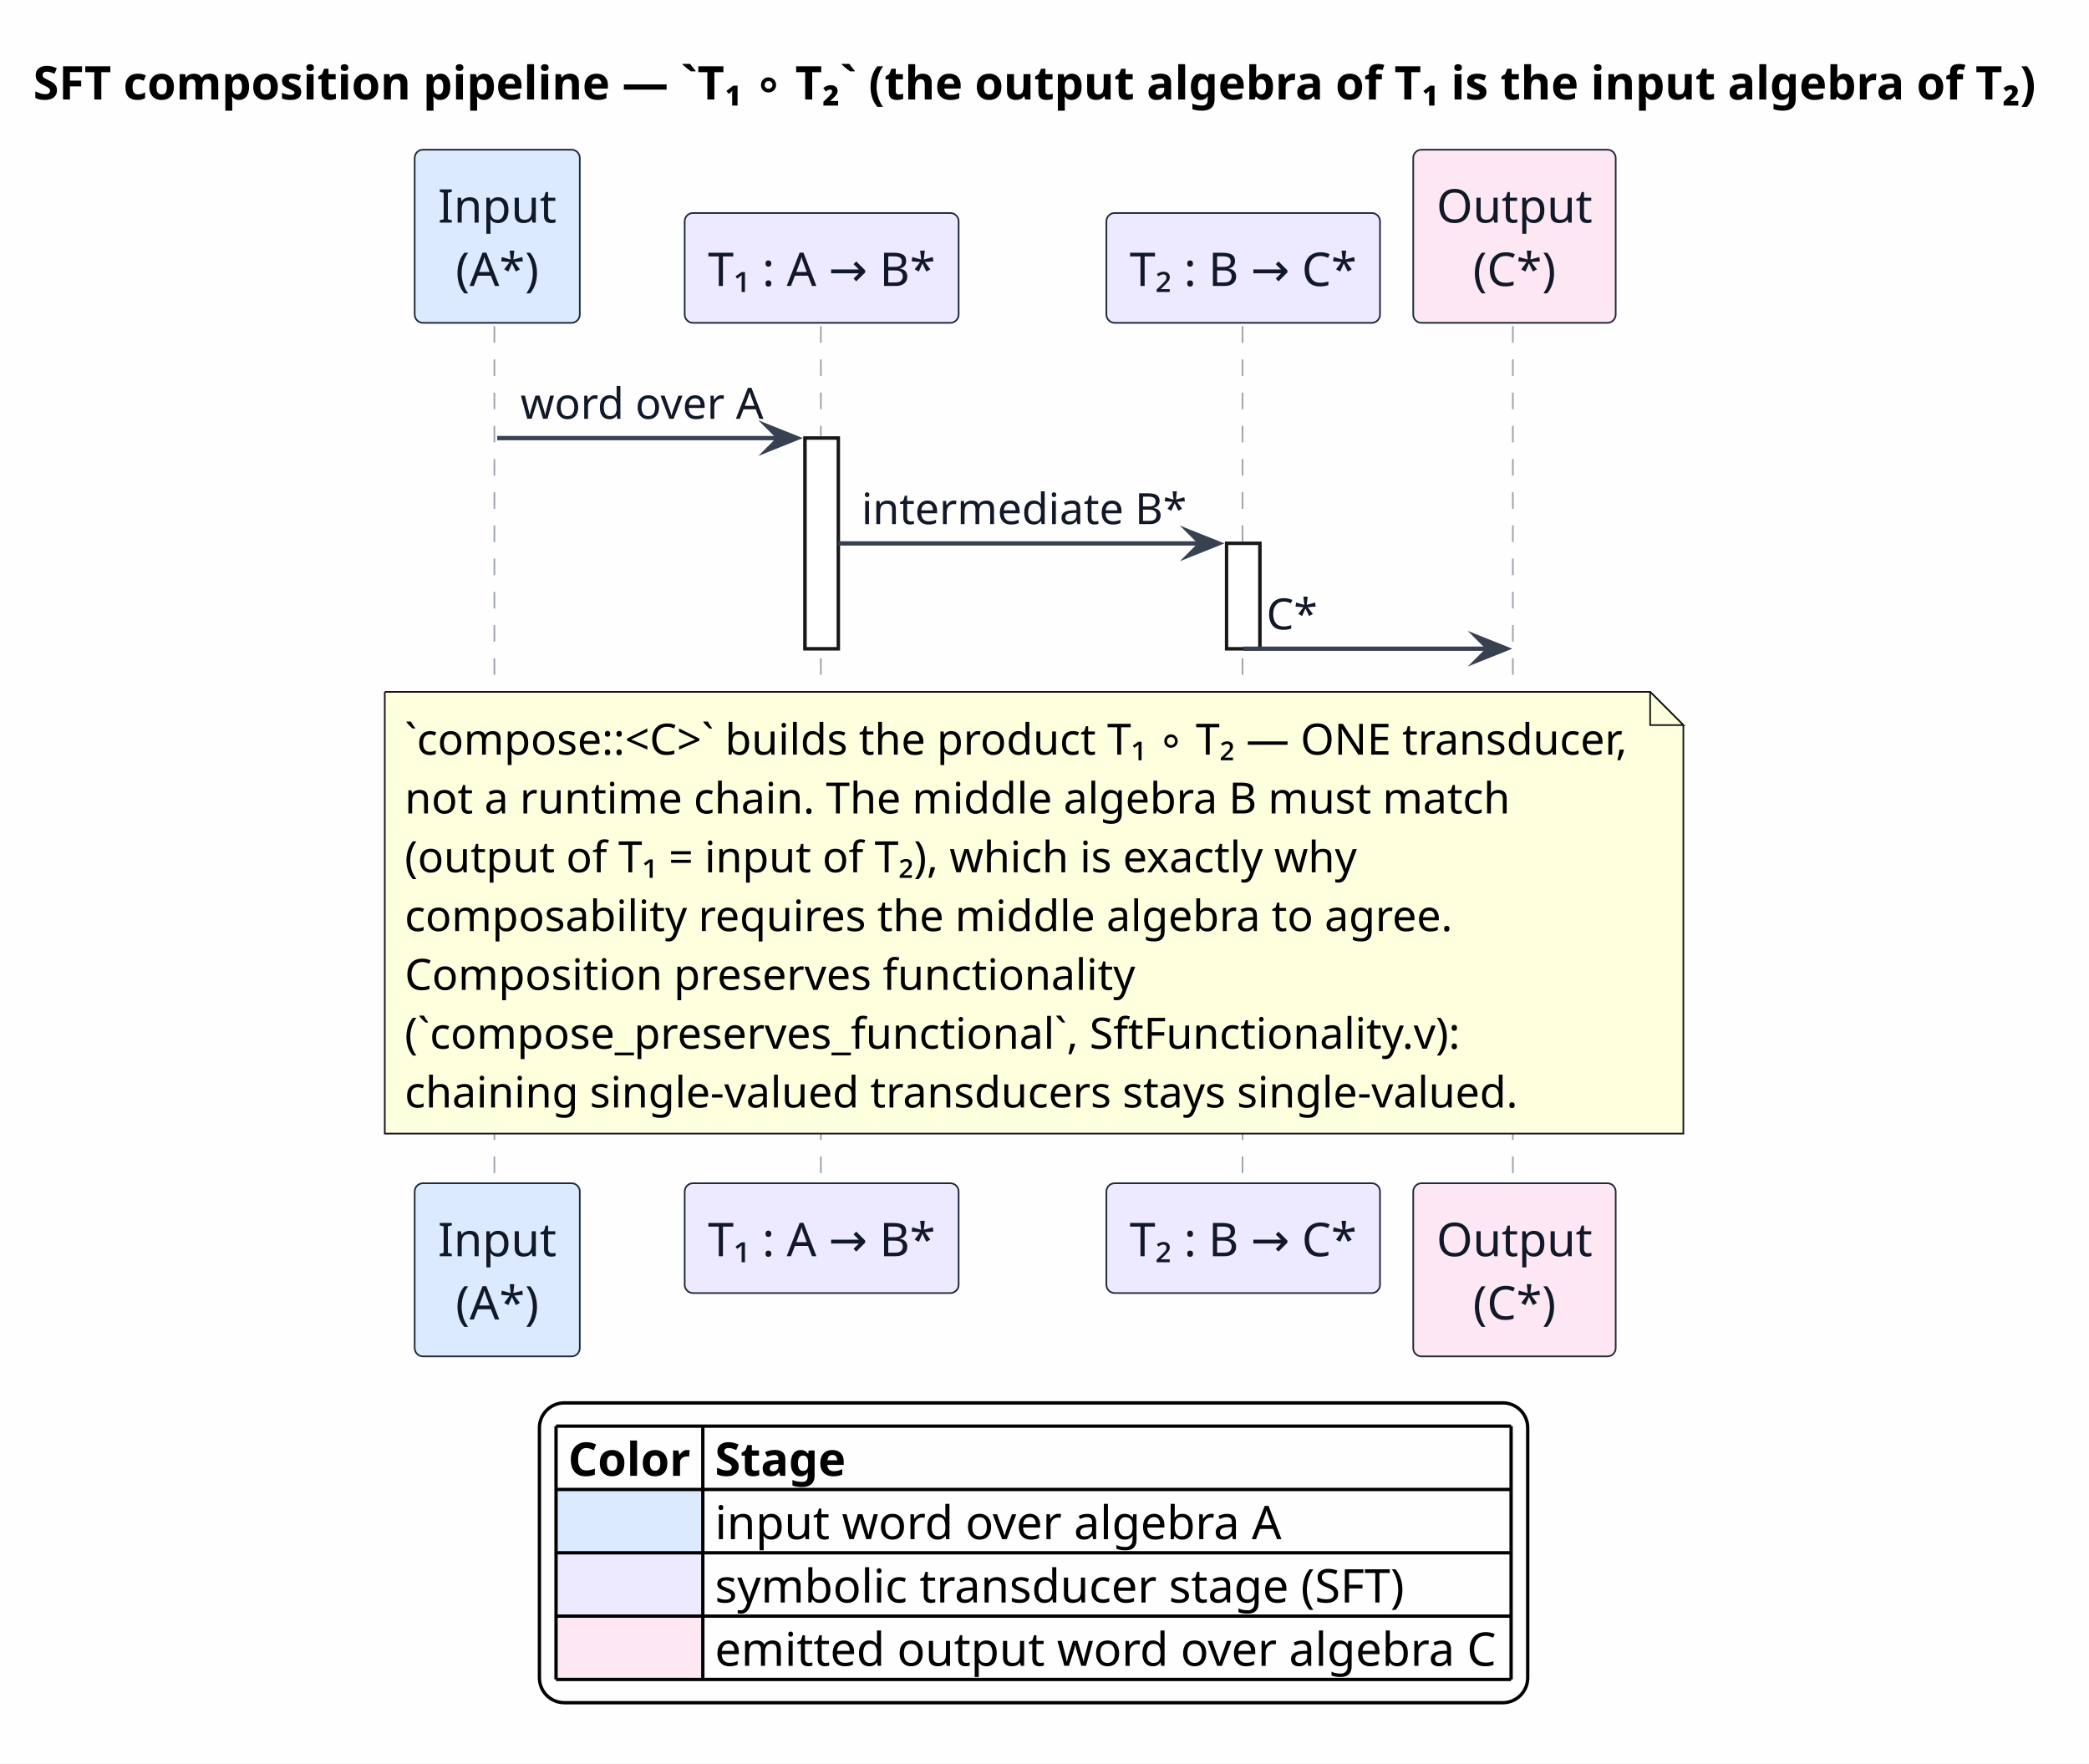
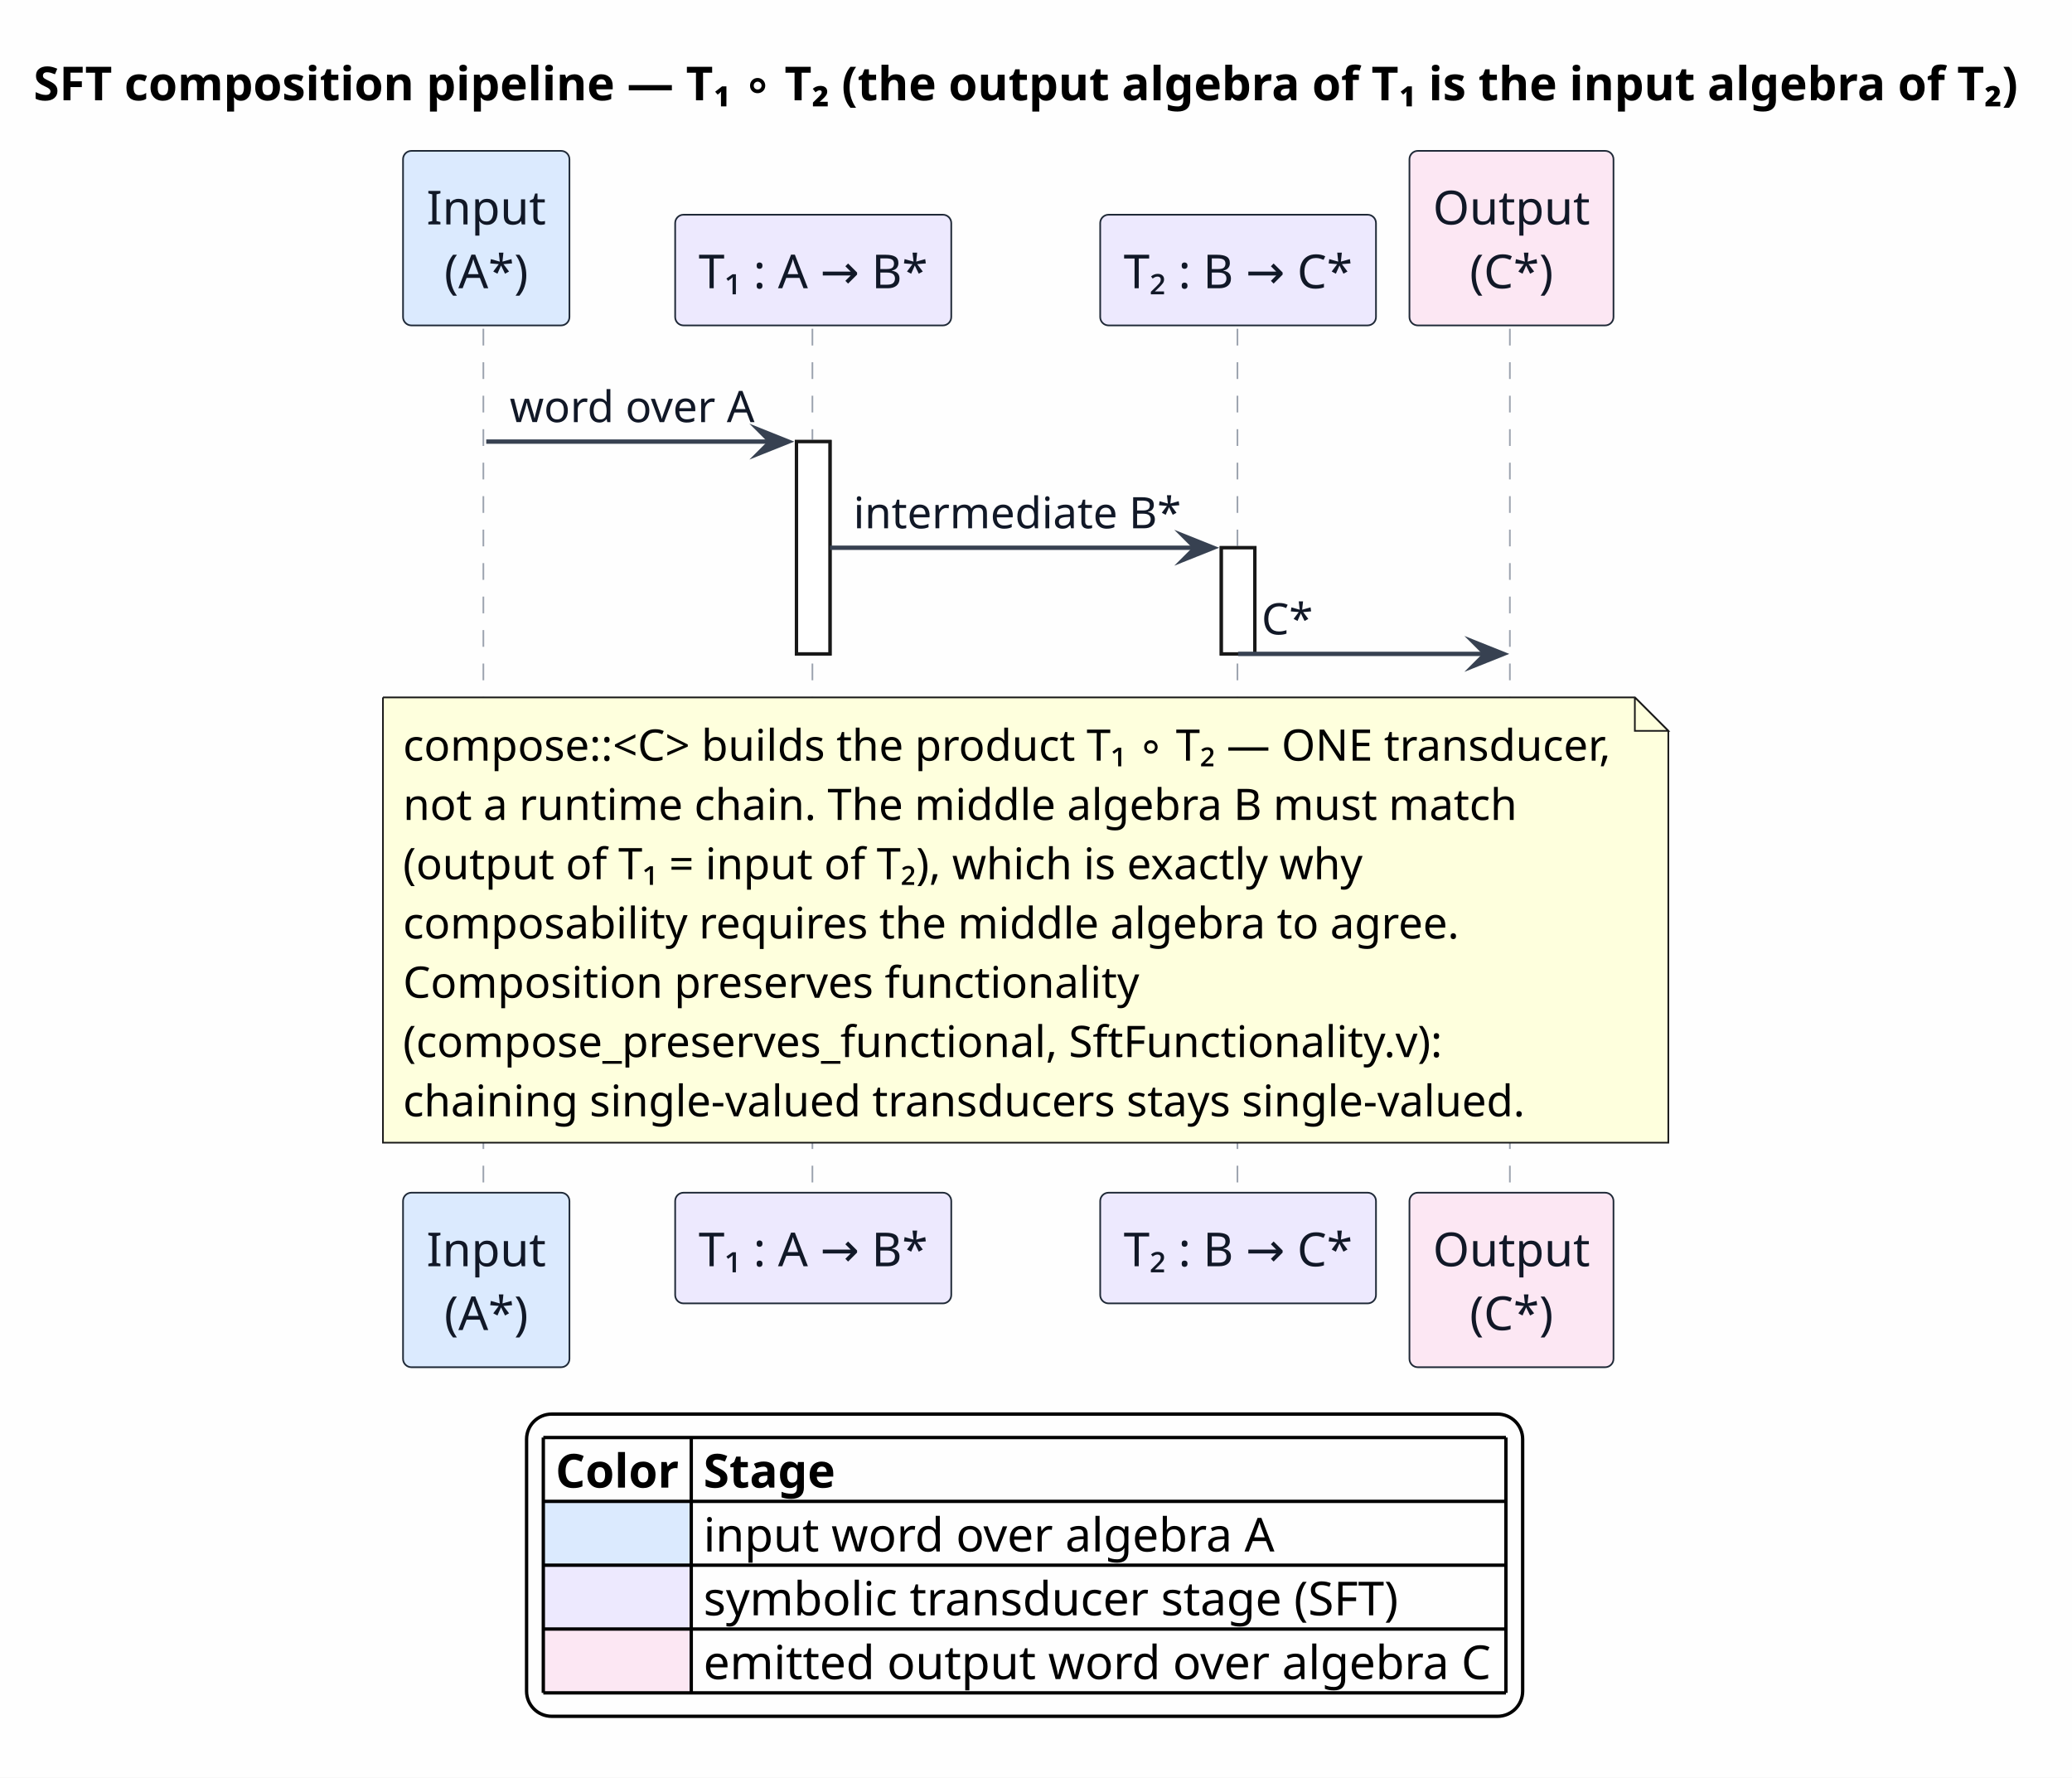
- <svg xmlns="http://www.w3.org/2000/svg" contentStyleType="text/css" data-diagram-type="SEQUENCE" height="531px" preserveAspectRatio="none" style="width:629px;height:531px;background:#FEFEFE;" version="1.1" viewBox="0 0 629 531" width="629px" zoomAndPan="magnify">
+ <svg xmlns="http://www.w3.org/2000/svg" contentStyleType="text/css" data-diagram-type="SEQUENCE" height="531px" preserveAspectRatio="none" style="width:619px;height:531px;background:#FEFEFE;" version="1.1" viewBox="0 0 619 531" width="619px" zoomAndPan="magnify">
  <defs />
  <g>
-     <rect fill="#FEFEFE" height="531" style="stroke:none;stroke-width:1;" width="629" x="0" y="0" />
+     <rect fill="#FEFEFE" height="531" style="stroke:none;stroke-width:1;" width="619" x="0" y="0" />
    <g class="title" data-source-line="1">
-       <text fill="#000000" font-family="sans-serif" font-size="14" font-weight="700" lengthAdjust="spacing" textLength="602.418" x="10" y="29.966">SFT composition pipeline — `T₁ ∘ T₂` (the output algebra of T₁ is the input algebra of T₂)</text>
+       <text fill="#000000" font-family="sans-serif" font-size="14" font-weight="700" lengthAdjust="spacing" textLength="592.197" x="10" y="29.966">SFT composition pipeline — T₁ ∘ T₂ (the output algebra of T₁ is the input algebra of T₂)</text>
    </g>
    <g>
-       <rect fill="#FFFFFF" height="63.412" style="stroke:#181818;stroke-width:1;" width="10" x="242.402" y="131.91" />
+       <rect fill="#FFFFFF" height="63.412" style="stroke:#181818;stroke-width:1;" width="10" x="237.945" y="131.91" />
    </g>
    <g>
-       <rect fill="#FFFFFF" height="31.706" style="stroke:#181818;stroke-width:1;" width="10" x="369.331" y="163.616" />
+       <rect fill="#FFFFFF" height="31.706" style="stroke:#181818;stroke-width:1;" width="10" x="364.874" y="163.616" />
    </g>
    <g class="participant-lifeline" data-entity-uid="part1" data-qualified-name="IN" data-source-line="14" id="part1-lifeline">
      <g>
-         <rect fill="#000000" fill-opacity="0" height="259.06" width="8" x="145.718" y="98.204" />
-         <line style="stroke:#9CA3AF;stroke-width:0.5;stroke-dasharray:5,5;" x1="148.861" x2="148.861" y1="98.204" y2="357.264" />
+         <rect fill="#000000" fill-opacity="0" height="259.06" width="8" x="141.261" y="98.204" />
+         <line style="stroke:#9CA3AF;stroke-width:0.5;stroke-dasharray:5,5;" x1="144.404" x2="144.404" y1="98.204" y2="357.264" />
      </g>
    </g>
    <g class="participant-lifeline" data-entity-uid="part2" data-qualified-name="T1" data-source-line="15" id="part2-lifeline">
      <g>
-         <rect fill="#000000" fill-opacity="0" height="259.06" width="8" x="243.402" y="98.204" />
-         <line style="stroke:#9CA3AF;stroke-width:0.5;stroke-dasharray:5,5;" x1="247.159" x2="247.159" y1="98.204" y2="357.264" />
+         <rect fill="#000000" fill-opacity="0" height="259.06" width="8" x="238.945" y="98.204" />
+         <line style="stroke:#9CA3AF;stroke-width:0.5;stroke-dasharray:5,5;" x1="242.702" x2="242.702" y1="98.204" y2="357.264" />
      </g>
    </g>
    <g class="participant-lifeline" data-entity-uid="part3" data-qualified-name="T2" data-source-line="16" id="part3-lifeline">
      <g>
-         <rect fill="#000000" fill-opacity="0" height="259.06" width="8" x="370.331" y="98.204" />
-         <line style="stroke:#9CA3AF;stroke-width:0.5;stroke-dasharray:5,5;" x1="374.137" x2="374.137" y1="98.204" y2="357.264" />
+         <rect fill="#000000" fill-opacity="0" height="259.06" width="8" x="365.874" y="98.204" />
+         <line style="stroke:#9CA3AF;stroke-width:0.5;stroke-dasharray:5,5;" x1="369.68" x2="369.68" y1="98.204" y2="357.264" />
      </g>
    </g>
    <g class="participant-lifeline" data-entity-uid="part4" data-qualified-name="OUT" data-source-line="17" id="part4-lifeline">
      <g>
-         <rect fill="#000000" fill-opacity="0" height="259.06" width="8" x="452.003" y="98.204" />
-         <line style="stroke:#9CA3AF;stroke-width:0.5;stroke-dasharray:5,5;" x1="455.526" x2="455.526" y1="98.204" y2="357.264" />
+         <rect fill="#000000" fill-opacity="0" height="259.06" width="8" x="447.546" y="98.204" />
+         <line style="stroke:#9CA3AF;stroke-width:0.5;stroke-dasharray:5,5;" x1="451.068" x2="451.068" y1="98.204" y2="357.264" />
      </g>
    </g>
    <g class="participant participant-head" data-entity-uid="part1" data-qualified-name="IN" data-source-line="14" id="part1-head">
-       <rect fill="#DBEAFE" height="52.136" rx="2.5" ry="2.5" style="stroke:#1F2937;stroke-width:0.5;" width="49.714" x="124.861" y="45.068" />
-       <text fill="#111827" font-family="sans-serif" font-size="14" lengthAdjust="spacing" textLength="35.714" x="131.861" y="67.034">Input</text>
-       <text fill="#111827" font-family="sans-serif" font-size="14" lengthAdjust="spacing" textLength="25.06" x="137.188" y="86.102">(A*)</text>
+       <rect fill="#DBEAFE" height="52.136" rx="2.5" ry="2.5" style="stroke:#1F2937;stroke-width:0.5;" width="49.714" x="120.404" y="45.068" />
+       <text fill="#111827" font-family="sans-serif" font-size="14" lengthAdjust="spacing" textLength="35.714" x="127.404" y="67.034">Input</text>
+       <text fill="#111827" font-family="sans-serif" font-size="14" lengthAdjust="spacing" textLength="25.06" x="132.731" y="86.102">(A*)</text>
    </g>
    <g class="participant participant-tail" data-entity-uid="part1" data-qualified-name="IN" data-source-line="14" id="part1-tail">
-       <rect fill="#DBEAFE" height="52.136" rx="2.5" ry="2.5" style="stroke:#1F2937;stroke-width:0.5;" width="49.714" x="124.861" y="356.264" />
-       <text fill="#111827" font-family="sans-serif" font-size="14" lengthAdjust="spacing" textLength="35.714" x="131.861" y="378.23">Input</text>
-       <text fill="#111827" font-family="sans-serif" font-size="14" lengthAdjust="spacing" textLength="25.06" x="137.188" y="397.298">(A*)</text>
+       <rect fill="#DBEAFE" height="52.136" rx="2.5" ry="2.5" style="stroke:#1F2937;stroke-width:0.5;" width="49.714" x="120.404" y="356.264" />
+       <text fill="#111827" font-family="sans-serif" font-size="14" lengthAdjust="spacing" textLength="35.714" x="127.404" y="378.23">Input</text>
+       <text fill="#111827" font-family="sans-serif" font-size="14" lengthAdjust="spacing" textLength="25.06" x="132.731" y="397.298">(A*)</text>
    </g>
    <g class="participant participant-head" data-entity-uid="part2" data-qualified-name="T1" data-source-line="15" id="part2-head">
-       <rect fill="#EDE9FE" height="33.068" rx="2.5" ry="2.5" style="stroke:#1F2937;stroke-width:0.5;" width="82.486" x="206.159" y="64.136" />
-       <text fill="#111827" font-family="sans-serif" font-size="14" lengthAdjust="spacing" textLength="68.486" x="213.159" y="86.102">T₁ : A → B*</text>
+       <rect fill="#EDE9FE" height="33.068" rx="2.5" ry="2.5" style="stroke:#1F2937;stroke-width:0.5;" width="82.486" x="201.702" y="64.136" />
+       <text fill="#111827" font-family="sans-serif" font-size="14" lengthAdjust="spacing" textLength="68.486" x="208.702" y="86.102">T₁ : A → B*</text>
    </g>
    <g class="participant participant-tail" data-entity-uid="part2" data-qualified-name="T1" data-source-line="15" id="part2-tail">
-       <rect fill="#EDE9FE" height="33.068" rx="2.5" ry="2.5" style="stroke:#1F2937;stroke-width:0.5;" width="82.486" x="206.159" y="356.264" />
-       <text fill="#111827" font-family="sans-serif" font-size="14" lengthAdjust="spacing" textLength="68.486" x="213.159" y="378.23">T₁ : A → B*</text>
+       <rect fill="#EDE9FE" height="33.068" rx="2.5" ry="2.5" style="stroke:#1F2937;stroke-width:0.5;" width="82.486" x="201.702" y="356.264" />
+       <text fill="#111827" font-family="sans-serif" font-size="14" lengthAdjust="spacing" textLength="68.486" x="208.702" y="378.23">T₁ : A → B*</text>
    </g>
    <g class="participant participant-head" data-entity-uid="part3" data-qualified-name="T2" data-source-line="16" id="part3-head">
-       <rect fill="#EDE9FE" height="33.068" rx="2.5" ry="2.5" style="stroke:#1F2937;stroke-width:0.5;" width="82.388" x="333.137" y="64.136" />
-       <text fill="#111827" font-family="sans-serif" font-size="14" lengthAdjust="spacing" textLength="68.388" x="340.137" y="86.102">T₂ : B → C*</text>
+       <rect fill="#EDE9FE" height="33.068" rx="2.5" ry="2.5" style="stroke:#1F2937;stroke-width:0.5;" width="82.388" x="328.68" y="64.136" />
+       <text fill="#111827" font-family="sans-serif" font-size="14" lengthAdjust="spacing" textLength="68.388" x="335.68" y="86.102">T₂ : B → C*</text>
    </g>
    <g class="participant participant-tail" data-entity-uid="part3" data-qualified-name="T2" data-source-line="16" id="part3-tail">
-       <rect fill="#EDE9FE" height="33.068" rx="2.5" ry="2.5" style="stroke:#1F2937;stroke-width:0.5;" width="82.388" x="333.137" y="356.264" />
-       <text fill="#111827" font-family="sans-serif" font-size="14" lengthAdjust="spacing" textLength="68.388" x="340.137" y="378.23">T₂ : B → C*</text>
+       <rect fill="#EDE9FE" height="33.068" rx="2.5" ry="2.5" style="stroke:#1F2937;stroke-width:0.5;" width="82.388" x="328.68" y="356.264" />
+       <text fill="#111827" font-family="sans-serif" font-size="14" lengthAdjust="spacing" textLength="68.388" x="335.68" y="378.23">T₂ : B → C*</text>
    </g>
    <g class="participant participant-head" data-entity-uid="part4" data-qualified-name="OUT" data-source-line="17" id="part4-head">
-       <rect fill="#FCE7F3" height="52.136" rx="2.5" ry="2.5" style="stroke:#1F2937;stroke-width:0.5;" width="60.956" x="425.526" y="45.068" />
-       <text fill="#111827" font-family="sans-serif" font-size="14" lengthAdjust="spacing" textLength="46.956" x="432.526" y="67.034">Output</text>
-       <text fill="#111827" font-family="sans-serif" font-size="14" lengthAdjust="spacing" textLength="24.962" x="443.522" y="86.102">(C*)</text>
+       <rect fill="#FCE7F3" height="52.136" rx="2.5" ry="2.5" style="stroke:#1F2937;stroke-width:0.5;" width="60.956" x="421.068" y="45.068" />
+       <text fill="#111827" font-family="sans-serif" font-size="14" lengthAdjust="spacing" textLength="46.956" x="428.068" y="67.034">Output</text>
+       <text fill="#111827" font-family="sans-serif" font-size="14" lengthAdjust="spacing" textLength="24.962" x="439.065" y="86.102">(C*)</text>
    </g>
    <g class="participant participant-tail" data-entity-uid="part4" data-qualified-name="OUT" data-source-line="17" id="part4-tail">
-       <rect fill="#FCE7F3" height="52.136" rx="2.5" ry="2.5" style="stroke:#1F2937;stroke-width:0.5;" width="60.956" x="425.526" y="356.264" />
-       <text fill="#111827" font-family="sans-serif" font-size="14" lengthAdjust="spacing" textLength="46.956" x="432.526" y="378.23">Output</text>
-       <text fill="#111827" font-family="sans-serif" font-size="14" lengthAdjust="spacing" textLength="24.962" x="443.522" y="397.298">(C*)</text>
+       <rect fill="#FCE7F3" height="52.136" rx="2.5" ry="2.5" style="stroke:#1F2937;stroke-width:0.5;" width="60.956" x="421.068" y="356.264" />
+       <text fill="#111827" font-family="sans-serif" font-size="14" lengthAdjust="spacing" textLength="46.956" x="428.068" y="378.23">Output</text>
+       <text fill="#111827" font-family="sans-serif" font-size="14" lengthAdjust="spacing" textLength="24.962" x="439.065" y="397.298">(C*)</text>
    </g>
    <g>
-       <rect fill="#FFFFFF" height="63.412" style="stroke:#181818;stroke-width:1;" width="10" x="242.402" y="131.91" />
+       <rect fill="#FFFFFF" height="63.412" style="stroke:#181818;stroke-width:1;" width="10" x="237.945" y="131.91" />
    </g>
    <g>
-       <rect fill="#FFFFFF" height="31.706" style="stroke:#181818;stroke-width:1;" width="10" x="369.331" y="163.616" />
+       <rect fill="#FFFFFF" height="31.706" style="stroke:#181818;stroke-width:1;" width="10" x="364.874" y="163.616" />
    </g>
    <g class="message" data-entity-1="part1" data-entity-2="part2" data-source-line="19" id="msg1">
-       <polygon fill="#374151" points="230.402,127.91,240.402,131.91,230.402,135.91,234.402,131.91" style="stroke:#374151;stroke-width:1;stroke-linejoin:miter;stroke-miterlimit:10;" />
-       <line style="stroke:#374151;stroke-width:1.3;" x1="149.718" x2="236.402" y1="131.91" y2="131.91" />
-       <text fill="#111827" font-family="sans-serif" font-size="13" lengthAdjust="spacing" textLength="73.684" x="156.718" y="126.101">word over A</text>
+       <polygon fill="#374151" points="225.945,127.91,235.945,131.91,225.945,135.91,229.945,131.91" style="stroke:#374151;stroke-width:1;stroke-linejoin:miter;stroke-miterlimit:10;" />
+       <line style="stroke:#374151;stroke-width:1.3;" x1="145.261" x2="231.945" y1="131.91" y2="131.91" />
+       <text fill="#111827" font-family="sans-serif" font-size="13" lengthAdjust="spacing" textLength="73.684" x="152.261" y="126.101">word over A</text>
    </g>
    <g class="message" data-entity-1="part2" data-entity-2="part3" data-source-line="21" id="msg2">
-       <polygon fill="#374151" points="357.331,159.616,367.331,163.616,357.331,167.616,361.331,163.616" style="stroke:#374151;stroke-width:1;stroke-linejoin:miter;stroke-miterlimit:10;" />
-       <line style="stroke:#374151;stroke-width:1.3;" x1="252.402" x2="363.331" y1="163.616" y2="163.616" />
-       <text fill="#111827" font-family="sans-serif" font-size="13" lengthAdjust="spacing" textLength="97.929" x="259.402" y="157.807">intermediate B*</text>
+       <polygon fill="#374151" points="352.874,159.616,362.874,163.616,352.874,167.616,356.874,163.616" style="stroke:#374151;stroke-width:1;stroke-linejoin:miter;stroke-miterlimit:10;" />
+       <line style="stroke:#374151;stroke-width:1.3;" x1="247.945" x2="358.874" y1="163.616" y2="163.616" />
+       <text fill="#111827" font-family="sans-serif" font-size="13" lengthAdjust="spacing" textLength="97.929" x="254.945" y="157.807">intermediate B*</text>
    </g>
    <g class="message" data-entity-1="part3" data-entity-2="part4" data-source-line="23" id="msg3">
-       <polygon fill="#374151" points="444.003,191.322,454.003,195.322,444.003,199.322,448.003,195.322" style="stroke:#374151;stroke-width:1;stroke-linejoin:miter;stroke-miterlimit:10;" />
-       <line style="stroke:#374151;stroke-width:1.3;" x1="374.331" x2="450.003" y1="195.322" y2="195.322" />
-       <text fill="#111827" font-family="sans-serif" font-size="13" lengthAdjust="spacing" textLength="15.379" x="381.331" y="189.513">C*</text>
+       <polygon fill="#374151" points="439.546,191.322,449.546,195.322,439.546,199.322,443.546,195.322" style="stroke:#374151;stroke-width:1;stroke-linejoin:miter;stroke-miterlimit:10;" />
+       <line style="stroke:#374151;stroke-width:1.3;" x1="369.874" x2="445.546" y1="195.322" y2="195.322" />
+       <text fill="#111827" font-family="sans-serif" font-size="13" lengthAdjust="spacing" textLength="15.379" x="376.874" y="189.513">C*</text>
    </g>
-     <path d="M115.861,208.322 L115.861,341.322 L506.861,341.322 L506.861,218.322 L496.861,208.322 L115.861,208.322" fill="#FEFFDD" style="stroke:#181818;stroke-width:0.5;" />
-     <path d="M496.861,208.322 L496.861,218.322 L506.861,218.322 L496.861,208.322" fill="#FEFFDD" style="stroke:#181818;stroke-width:0.5;" />
-     <text fill="#000000" font-family="sans-serif" font-size="13" lengthAdjust="spacing" textLength="370.695" x="121.861" y="227.219">`compose::&lt;C&gt;` builds the product T₁ ∘ T₂ — ONE transducer,</text>
-     <text fill="#000000" font-family="sans-serif" font-size="13" lengthAdjust="spacing" textLength="333.099" x="121.861" y="244.925">not a runtime chain. The middle algebra B must match</text>
-     <text fill="#000000" font-family="sans-serif" font-size="13" lengthAdjust="spacing" textLength="286.936" x="121.861" y="262.631">(output of T₁ = input of T₂), which is exactly why</text>
-     <text fill="#000000" font-family="sans-serif" font-size="13" lengthAdjust="spacing" textLength="316.55" x="121.861" y="280.337">composability requires the middle algebra to agree.</text>
-     <text fill="#000000" font-family="sans-serif" font-size="13" lengthAdjust="spacing" textLength="220.22" x="121.861" y="298.043">Composition preserves functionality</text>
-     <text fill="#000000" font-family="sans-serif" font-size="13" lengthAdjust="spacing" textLength="318.552" x="121.861" y="315.749">(`compose_preserves_functional`, SftFunctionality.v):</text>
-     <text fill="#000000" font-family="sans-serif" font-size="13" lengthAdjust="spacing" textLength="335.413" x="121.861" y="333.455">chaining single-valued transducers stays single-valued.</text>
+     <path d="M114.404,208.322 L114.404,341.322 L498.404,341.322 L498.404,218.322 L488.404,208.322 L114.404,208.322" fill="#FEFFDD" style="stroke:#181818;stroke-width:0.5;" />
+     <path d="M488.404,208.322 L488.404,218.322 L498.404,218.322 L488.404,208.322" fill="#FEFFDD" style="stroke:#181818;stroke-width:0.5;" />
+     <text fill="#000000" font-family="sans-serif" font-size="13" lengthAdjust="spacing" textLength="363.389" x="120.404" y="227.219">compose::&lt;C&gt; builds the product T₁ ∘ T₂ — ONE transducer,</text>
+     <text fill="#000000" font-family="sans-serif" font-size="13" lengthAdjust="spacing" textLength="333.099" x="120.404" y="244.925">not a runtime chain. The middle algebra B must match</text>
+     <text fill="#000000" font-family="sans-serif" font-size="13" lengthAdjust="spacing" textLength="286.936" x="120.404" y="262.631">(output of T₁ = input of T₂), which is exactly why</text>
+     <text fill="#000000" font-family="sans-serif" font-size="13" lengthAdjust="spacing" textLength="316.55" x="120.404" y="280.337">composability requires the middle algebra to agree.</text>
+     <text fill="#000000" font-family="sans-serif" font-size="13" lengthAdjust="spacing" textLength="220.22" x="120.404" y="298.043">Composition preserves functionality</text>
+     <text fill="#000000" font-family="sans-serif" font-size="13" lengthAdjust="spacing" textLength="311.246" x="120.404" y="315.749">(compose_preserves_functional, SftFunctionality.v):</text>
+     <text fill="#000000" font-family="sans-serif" font-size="13" lengthAdjust="spacing" textLength="335.413" x="120.404" y="333.455">chaining single-valued transducers stays single-valued.</text>
    <g class="legend" data-source-line="37">
-       <rect fill="none" height="90.272" rx="7.5" ry="7.5" style="stroke:#000000;stroke-width:1;" width="297.573" x="162.422" y="422.4" />
-       <text fill="#000000" font-family="sans-serif" font-size="14" font-weight="700" lengthAdjust="spacing" textLength="36.918" x="171.062" y="444.366">Color</text>
-       <text fill="#000000" font-family="sans-serif" font-size="14" font-weight="700" lengthAdjust="spacing" textLength="39.382" x="215.26" y="444.366">Stage</text>
-       <rect fill="#DBEAFE" height="19.068" style="stroke:none;stroke-width:1;" width="44.198" x="167.422" y="448.468" />
-       <text fill="#000000" font-family="sans-serif" font-size="14" lengthAdjust="spacing" textLength="3.64" x="167.422" y="463.434"> </text>
-       <text fill="#000000" font-family="sans-serif" font-size="14" lengthAdjust="spacing" textLength="171.429" x="215.26" y="463.434">input word over algebra A</text>
-       <rect fill="#EDE9FE" height="19.068" style="stroke:none;stroke-width:1;" width="44.198" x="167.422" y="467.536" />
-       <text fill="#000000" font-family="sans-serif" font-size="14" lengthAdjust="spacing" textLength="3.64" x="167.422" y="482.502"> </text>
-       <text fill="#000000" font-family="sans-serif" font-size="14" lengthAdjust="spacing" textLength="207.843" x="215.26" y="482.502">symbolic transducer stage (SFT)</text>
-       <rect fill="#FCE7F3" height="19.068" style="stroke:none;stroke-width:1;" width="44.198" x="167.422" y="486.603" />
-       <text fill="#000000" font-family="sans-serif" font-size="14" lengthAdjust="spacing" textLength="3.64" x="167.422" y="501.569"> </text>
-       <text fill="#000000" font-family="sans-serif" font-size="14" lengthAdjust="spacing" textLength="236.095" x="215.26" y="501.569">emitted output word over algebra C</text>
-       <line style="stroke:#000000;stroke-width:1;" x1="167.422" x2="454.995" y1="429.4" y2="429.4" />
-       <line style="stroke:#000000;stroke-width:1;" x1="167.422" x2="454.995" y1="448.468" y2="448.468" />
-       <line style="stroke:#000000;stroke-width:1;" x1="167.422" x2="454.995" y1="467.536" y2="467.536" />
-       <line style="stroke:#000000;stroke-width:1;" x1="167.422" x2="454.995" y1="486.603" y2="486.603" />
-       <line style="stroke:#000000;stroke-width:1;" x1="167.422" x2="454.995" y1="505.671" y2="505.671" />
-       <line style="stroke:#000000;stroke-width:1;" x1="167.422" x2="167.422" y1="429.4" y2="505.671" />
-       <line style="stroke:#000000;stroke-width:1;" x1="211.62" x2="211.62" y1="429.4" y2="505.671" />
-       <line style="stroke:#000000;stroke-width:1;" x1="454.995" x2="454.995" y1="429.4" y2="505.671" />
+       <rect fill="none" height="90.272" rx="7.5" ry="7.5" style="stroke:#000000;stroke-width:1;" width="297.573" x="157.312" y="422.4" />
+       <text fill="#000000" font-family="sans-serif" font-size="14" font-weight="700" lengthAdjust="spacing" textLength="36.918" x="165.952" y="444.366">Color</text>
+       <text fill="#000000" font-family="sans-serif" font-size="14" font-weight="700" lengthAdjust="spacing" textLength="39.382" x="210.15" y="444.366">Stage</text>
+       <rect fill="#DBEAFE" height="19.068" style="stroke:none;stroke-width:1;" width="44.198" x="162.312" y="448.468" />
+       <text fill="#000000" font-family="sans-serif" font-size="14" lengthAdjust="spacing" textLength="3.64" x="162.312" y="463.434"> </text>
+       <text fill="#000000" font-family="sans-serif" font-size="14" lengthAdjust="spacing" textLength="171.429" x="210.15" y="463.434">input word over algebra A</text>
+       <rect fill="#EDE9FE" height="19.068" style="stroke:none;stroke-width:1;" width="44.198" x="162.312" y="467.536" />
+       <text fill="#000000" font-family="sans-serif" font-size="14" lengthAdjust="spacing" textLength="3.64" x="162.312" y="482.502"> </text>
+       <text fill="#000000" font-family="sans-serif" font-size="14" lengthAdjust="spacing" textLength="207.843" x="210.15" y="482.502">symbolic transducer stage (SFT)</text>
+       <rect fill="#FCE7F3" height="19.068" style="stroke:none;stroke-width:1;" width="44.198" x="162.312" y="486.603" />
+       <text fill="#000000" font-family="sans-serif" font-size="14" lengthAdjust="spacing" textLength="3.64" x="162.312" y="501.569"> </text>
+       <text fill="#000000" font-family="sans-serif" font-size="14" lengthAdjust="spacing" textLength="236.095" x="210.15" y="501.569">emitted output word over algebra C</text>
+       <line style="stroke:#000000;stroke-width:1;" x1="162.312" x2="449.885" y1="429.4" y2="429.4" />
+       <line style="stroke:#000000;stroke-width:1;" x1="162.312" x2="449.885" y1="448.468" y2="448.468" />
+       <line style="stroke:#000000;stroke-width:1;" x1="162.312" x2="449.885" y1="467.536" y2="467.536" />
+       <line style="stroke:#000000;stroke-width:1;" x1="162.312" x2="449.885" y1="486.603" y2="486.603" />
+       <line style="stroke:#000000;stroke-width:1;" x1="162.312" x2="449.885" y1="505.671" y2="505.671" />
+       <line style="stroke:#000000;stroke-width:1;" x1="162.312" x2="162.312" y1="429.4" y2="505.671" />
+       <line style="stroke:#000000;stroke-width:1;" x1="206.51" x2="206.51" y1="429.4" y2="505.671" />
+       <line style="stroke:#000000;stroke-width:1;" x1="449.885" x2="449.885" y1="429.4" y2="505.671" />
    </g>
  </g>
</svg>
